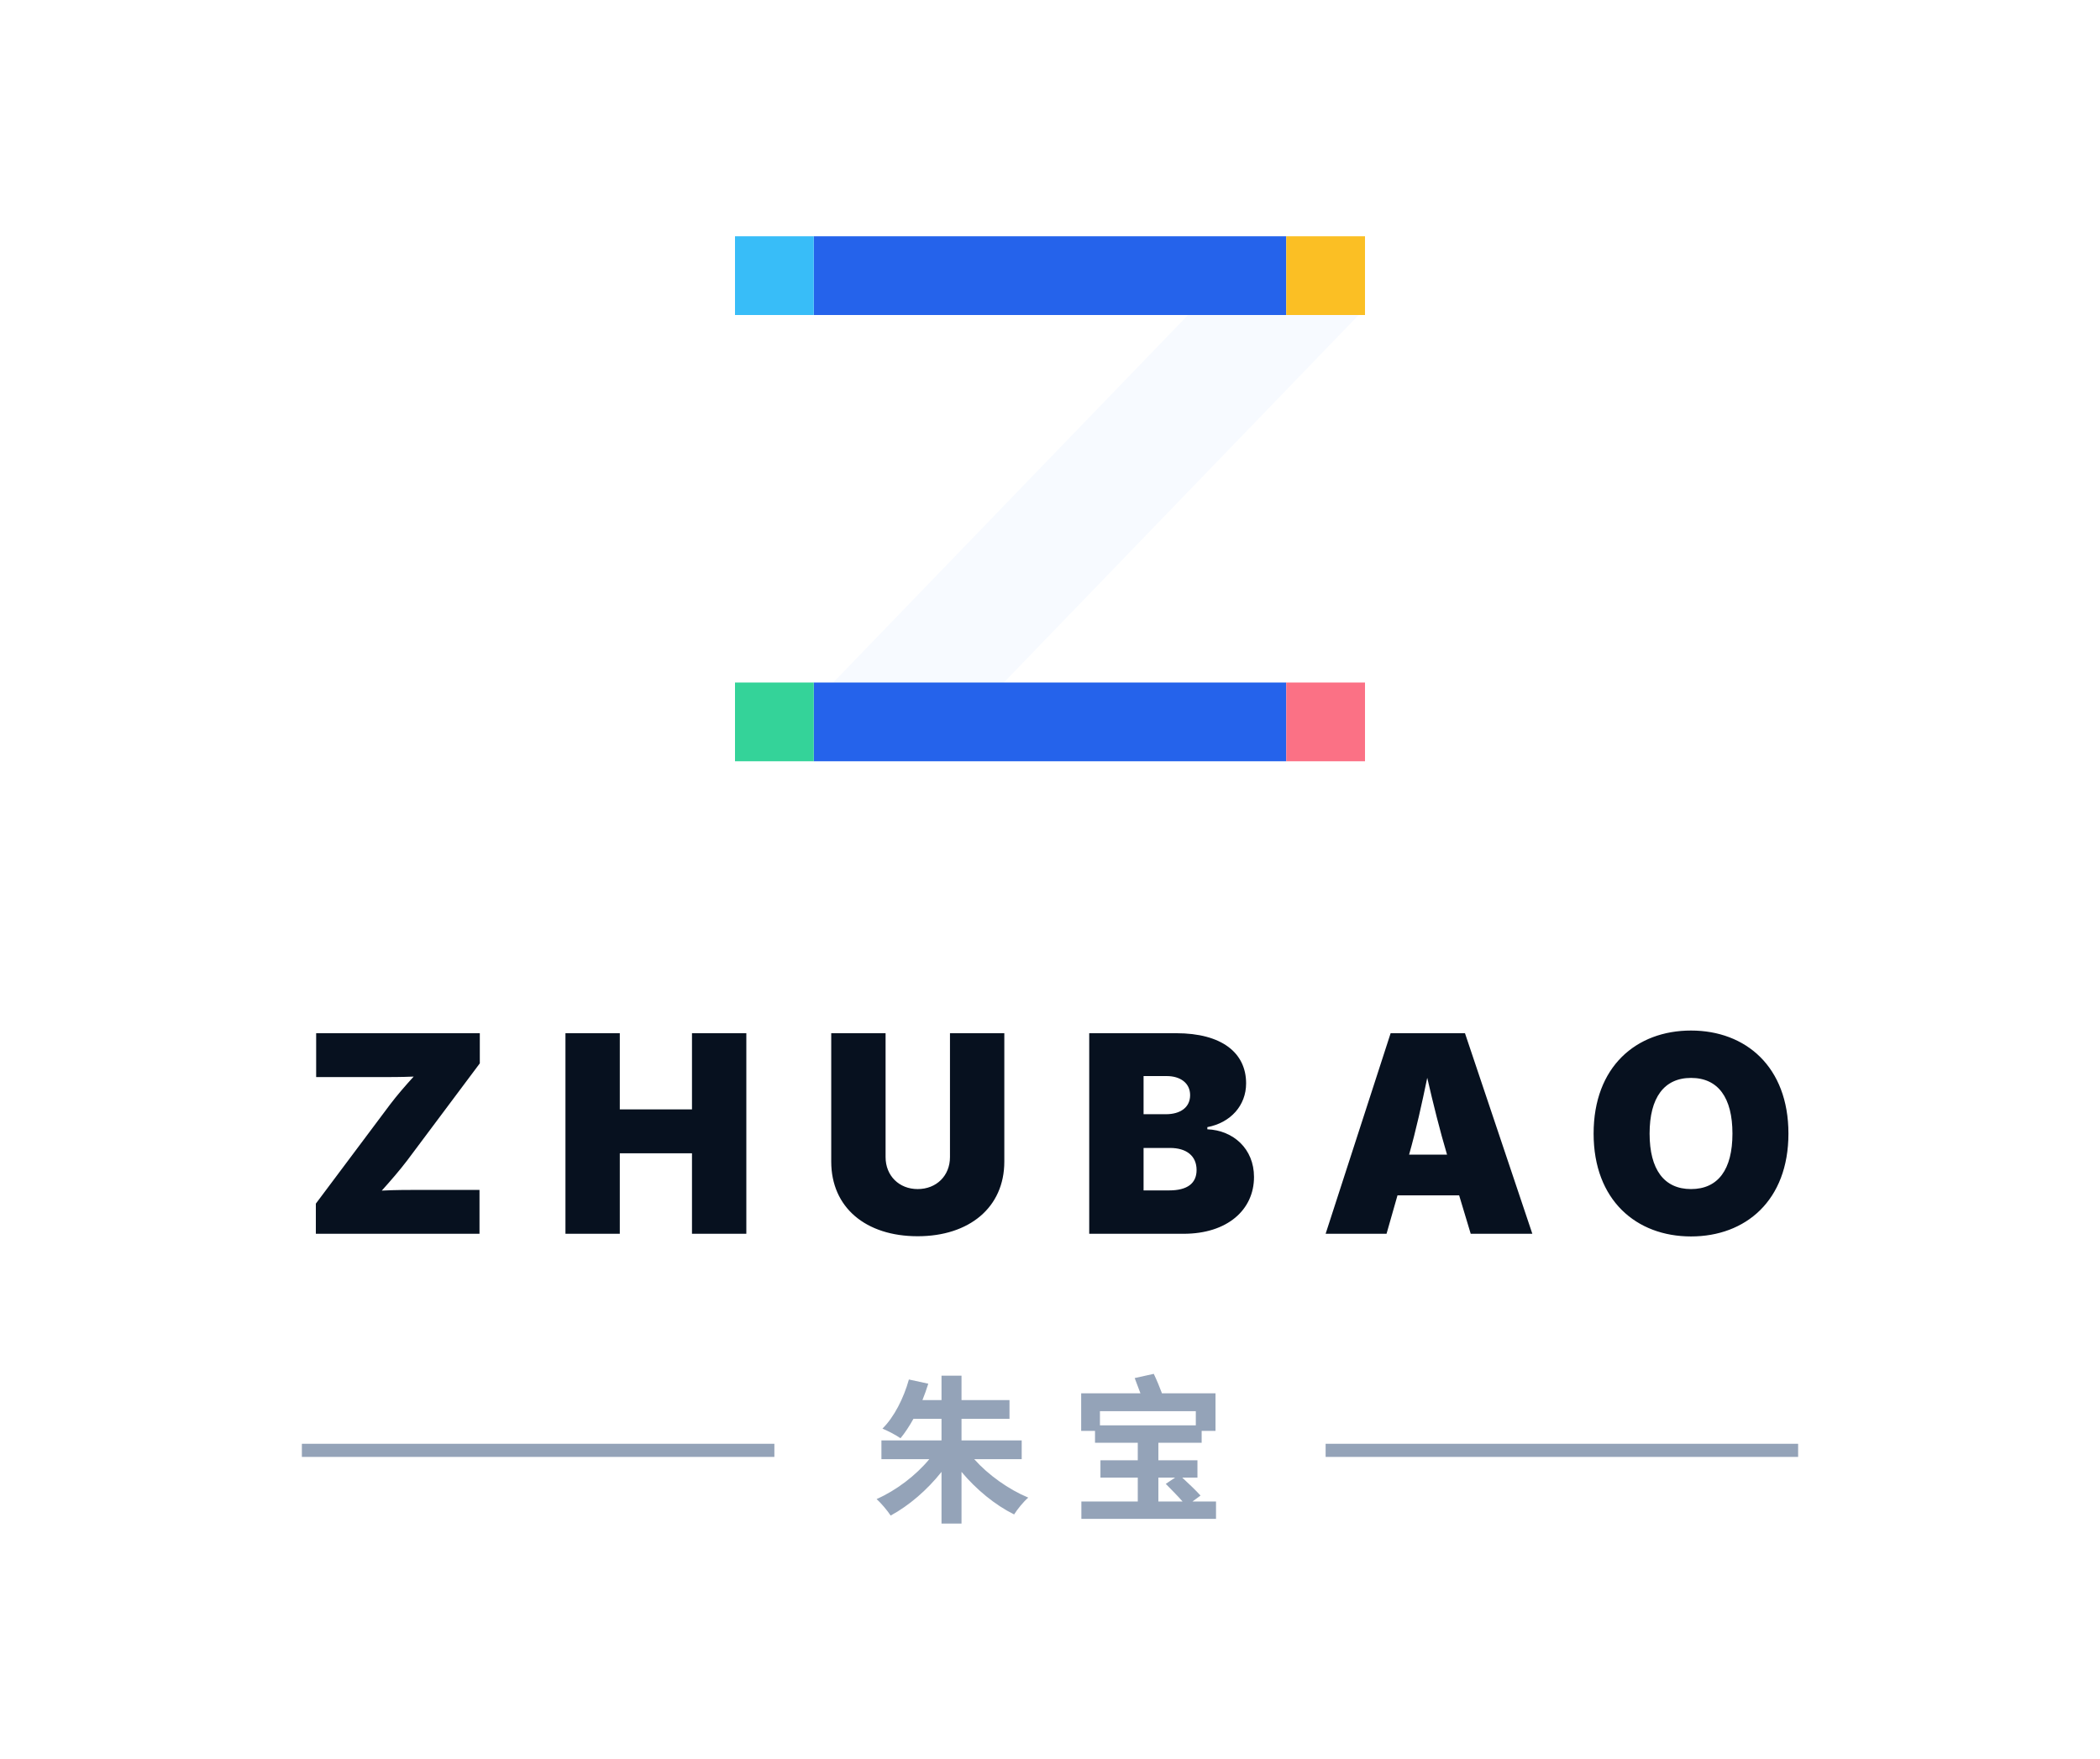
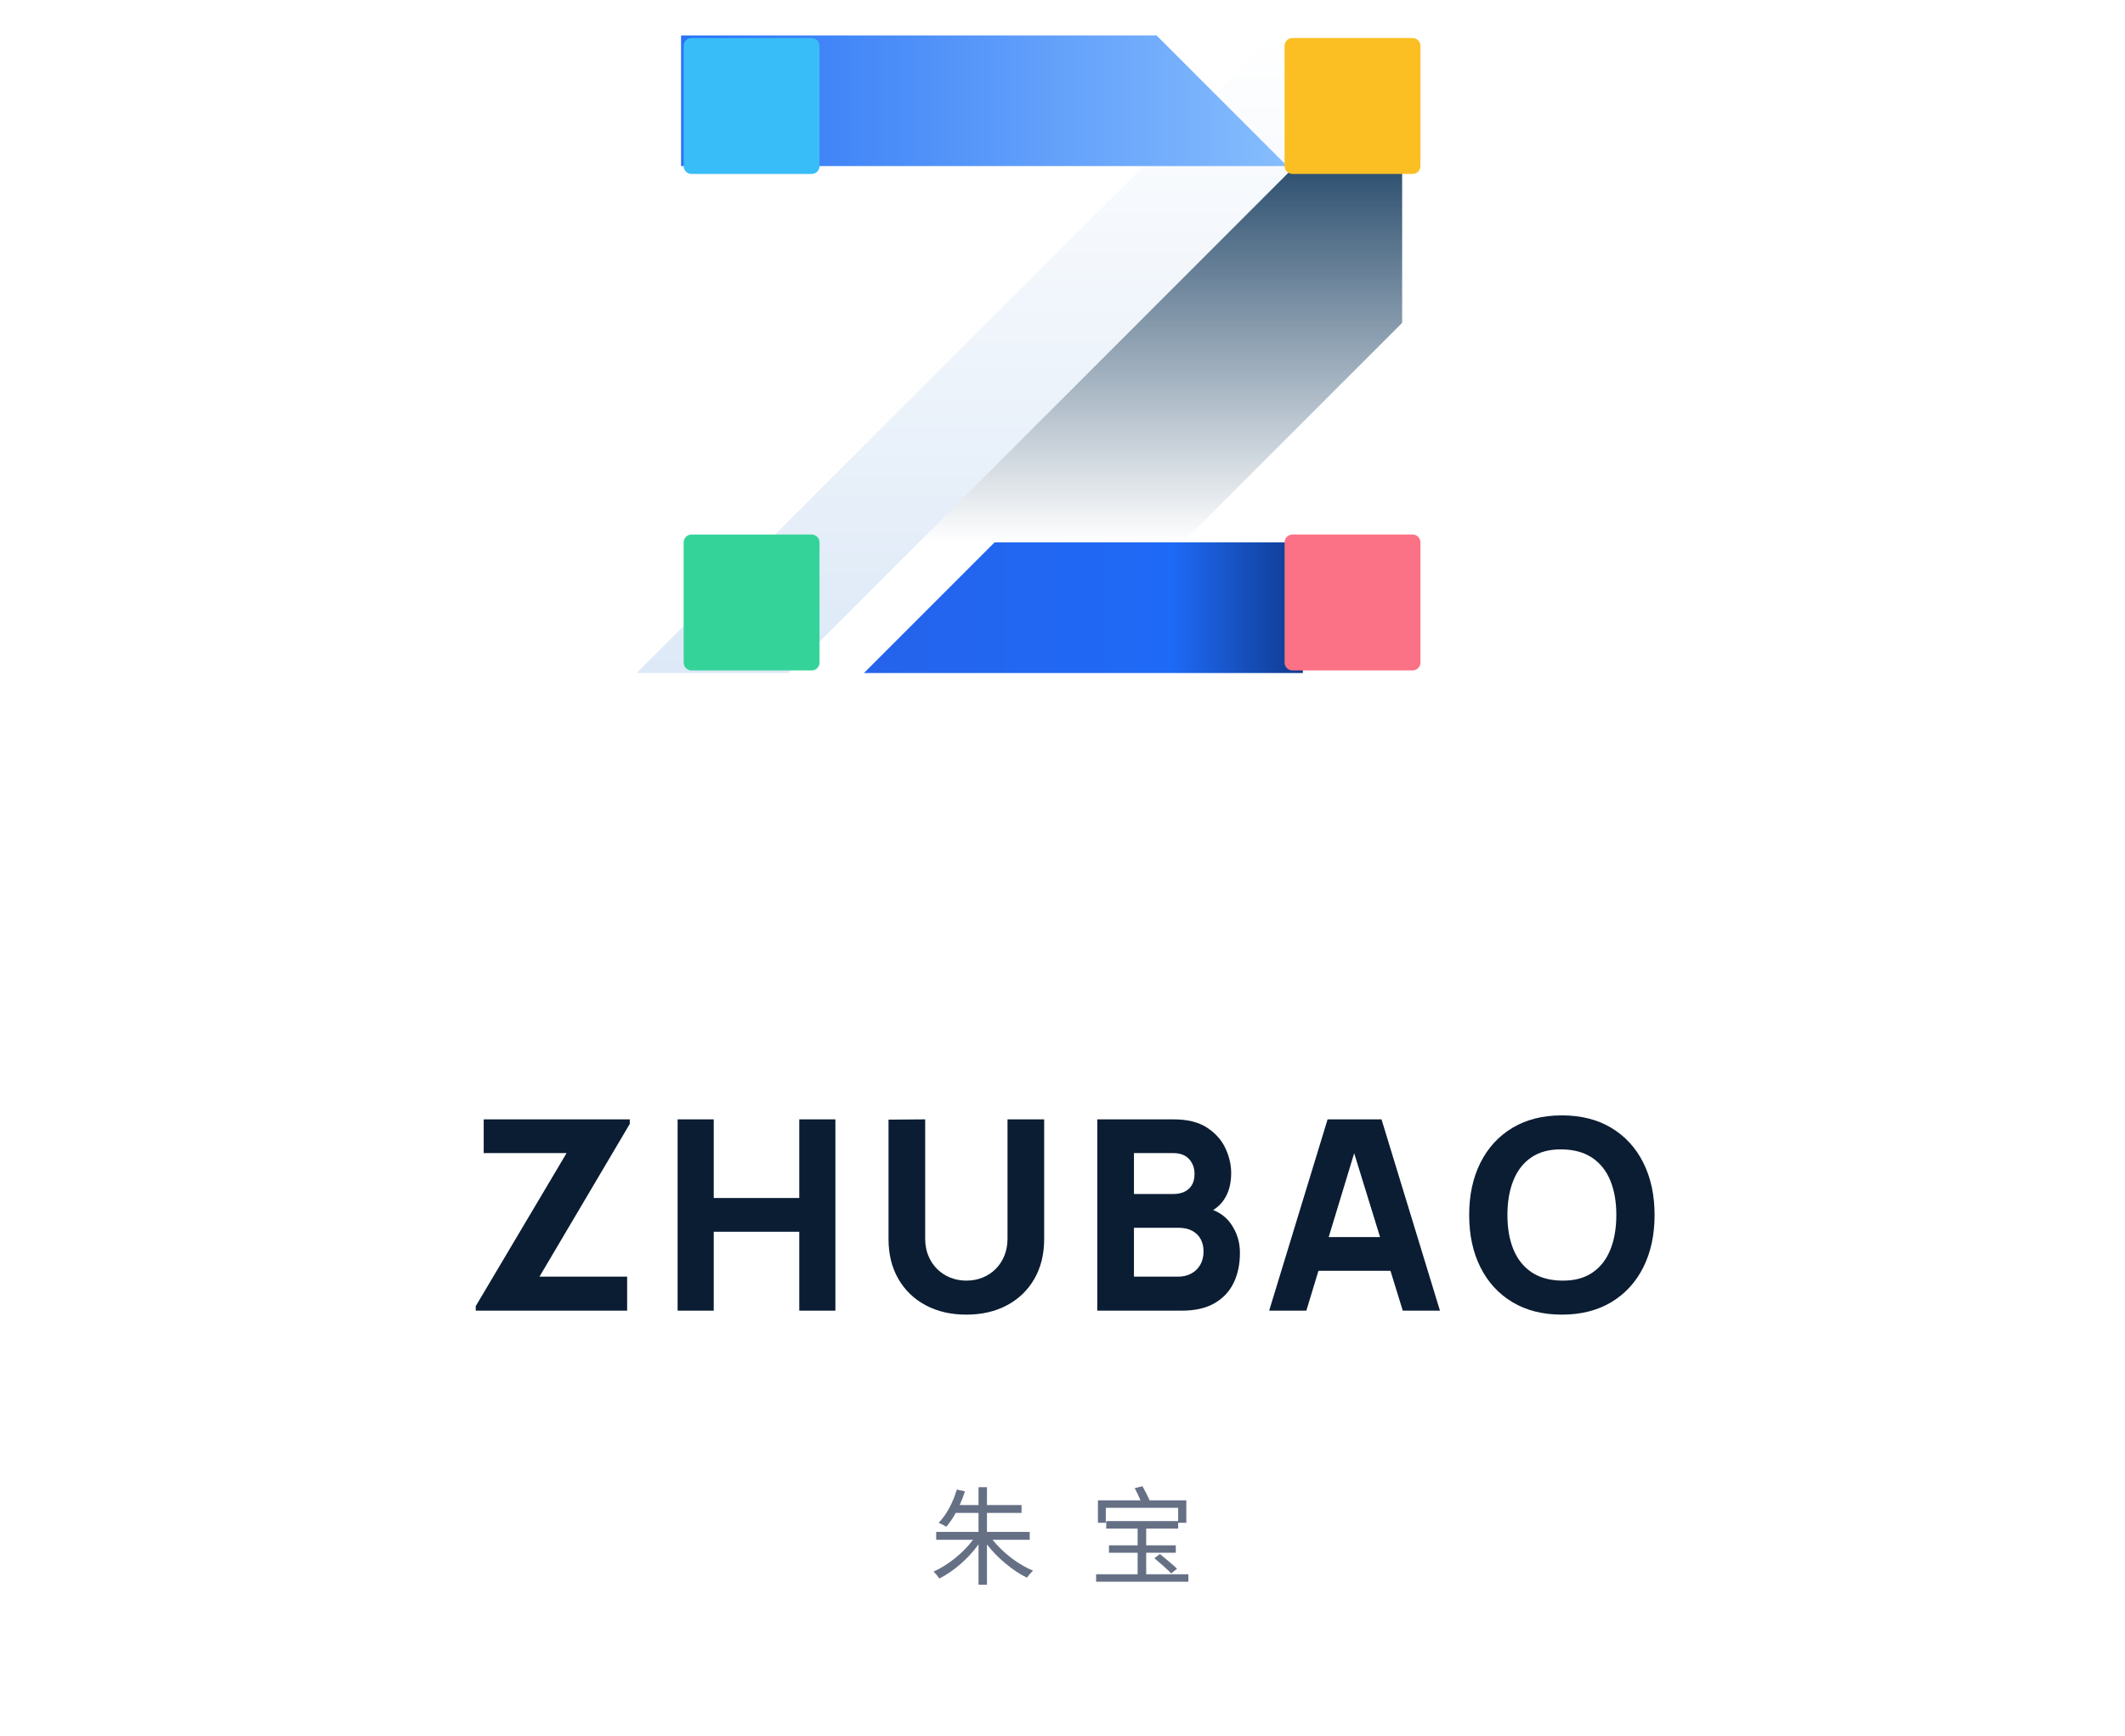
- <svg xmlns="http://www.w3.org/2000/svg" viewBox="0 0 320 268" role="img" aria-label="ZHUBAO">
-   <g transform="translate(112,28)">
-     <polygon points="70,19 96,19 40,77 14,77" fill="#F7FAFF" />
-     <rect x="12" y="8" width="72" height="12" fill="#2563EB" />
-     <rect x="12" y="76" width="72" height="12" fill="#2563EB" />
-     <rect x="0" y="8" width="12" height="12" fill="#38BDF8" />
-     <rect x="84" y="8" width="12" height="12" fill="#FBBF24" />
-     <rect x="0" y="76" width="12" height="12" fill="#34D399" />
-     <rect x="84" y="76" width="12" height="12" fill="#FB7185" />
+ <svg xmlns="http://www.w3.org/2000/svg" viewBox="0 0 240 196" role="img" aria-label="ZHUBAO">
+   <defs>
+     <linearGradient id="k-t" x1="0" y1="0" x2="1" y2="0">
+       <stop offset="0" stop-color="#2B73F6" />
+       <stop offset="1" stop-color="#86BDFD" />
+     </linearGradient>
+     <linearGradient id="k-d" x1="0" y1="0" x2="0" y2="1">
+       <stop offset="0" stop-color="#FFFFFF" />
+       <stop offset="1" stop-color="#DDE9F7" />
+     </linearGradient>
+     <linearGradient id="k-b" x1="0" y1="0" x2="1" y2="0">
+       <stop offset="0" stop-color="#2563EB" />
+       <stop offset=".7" stop-color="#1E6AF7" />
+       <stop offset="1" stop-color="#0F3A8C" />
+     </linearGradient>
+     <linearGradient id="k-s" x1="0" y1="0" x2="0" y2="1">
+       <stop offset="0" stop-color="#0B3358" stop-opacity=".85" />
+       <stop offset="1" stop-color="#0B3358" stop-opacity="0" />
+     </linearGradient>
+   </defs>
+   <g transform="translate(76.91803 4) scale(0.295082)">
+     <polygon points="227,0 285,0 41,244 -17,244" fill="url(#k-d)" />
+     <polygon points="233,52 276,52 276,110 192,194 91,194" fill="url(#k-s)" />
+     <polygon points="0,0 182,0 232,50 0,50" fill="url(#k-t)" />
+     <polygon points="120,194 238,194 238,244 70,244" fill="url(#k-b)" />
+     <rect x="1" y="1" width="52" height="52" rx="3" fill="#38BDF8" />
+     <rect x="231" y="1" width="52" height="52" rx="3" fill="#FBBF24" />
+     <rect x="1" y="191" width="52" height="52" rx="3" fill="#34D399" />
+     <rect x="231" y="191" width="52" height="52" rx="3" fill="#FB7185" />
  </g>
-   <text x="160" y="188" text-anchor="middle" font-family="Inter" font-weight="900" font-size="42" letter-spacing="9" fill="#07111F">ZHUBAO</text>
-   <line x1="46" y1="221" x2="118" y2="221" stroke="#94A3B8" stroke-width="2" />
-   <text x="160" y="230" text-anchor="middle" font-family="Noto Sans CJK SC" font-weight="700" font-size="24" letter-spacing="6" fill="#94A3B8">朱宝</text>
-   <line x1="202" y1="221" x2="274" y2="221" stroke="#94A3B8" stroke-width="2" />
+   <path transform="translate(52.23 148) scale(0.015 -0.015)" fill="#0B1D33" d="M100 0V34L784 1186H160V1440H1260V1406L580 256H1240V0Z" />
+   <path transform="translate(74.43 148) scale(0.015 -0.015)" fill="#0B1D33" d="M140 0V1440H412V848H1056V1440H1328V0H1056V594H412V0Z" />
+   <path transform="translate(98.25 148) scale(0.015 -0.015)" fill="#0B1D33" d="M726 -30Q552 -30 420.0 40.5Q288 111 214.0 239.0Q140 367 140 540V1438L416 1440V542Q416 471 440.0 413.0Q464 355 506.5 313.0Q549 271 605.5 248.5Q662 226 726 226Q792 226 848.5 249.0Q905 272 947.0 314.0Q989 356 1012.5 414.0Q1036 472 1036 542V1440H1312V540Q1312 367 1238.0 239.0Q1164 111 1032.0 40.5Q900 -30 726 -30Z" />
+   <path transform="translate(121.83 148) scale(0.015 -0.015)" fill="#0B1D33" d="M140 0V1440H716Q870 1440 965.0 1378.5Q1060 1317 1104.0 1224.0Q1148 1131 1148 1036Q1148 915 1093.5 835.0Q1039 755 944 728V778Q1079 750 1146.5 653.0Q1214 556 1214 436Q1214 307 1166.5 209.0Q1119 111 1022.0 55.5Q925 0 778 0ZM416 256H750Q805 256 848.0 279.5Q891 303 915.5 345.5Q940 388 940 446Q940 497 919.0 537.0Q898 577 855.5 600.5Q813 624 750 624H416ZM416 878H712Q758 878 794.0 894.0Q830 910 851.0 943.5Q872 977 872 1030Q872 1096 831.0 1141.0Q790 1186 712 1186H416Z" />
+   <path transform="translate(142.74 148) scale(0.015 -0.015)" fill="#0B1D33" d="M40 0 480 1440H886L1326 0H1046L654 1270H706L320 0ZM304 300V554H1064V300Z" />
+   <path transform="translate(165.03 148) scale(0.015 -0.015)" fill="#0B1D33" d="M758 -30Q542 -30 385.5 64.0Q229 158 144.5 327.0Q60 496 60 720Q60 944 144.5 1113.0Q229 1282 385.5 1376.0Q542 1470 758 1470Q974 1470 1130.5 1376.0Q1287 1282 1371.5 1113.0Q1456 944 1456 720Q1456 496 1371.5 327.0Q1287 158 1130.5 64.0Q974 -30 758 -30ZM758 226Q895 224 986.0 285.0Q1077 346 1122.5 458.0Q1168 570 1168 720Q1168 870 1122.5 980.0Q1077 1090 986.0 1151.0Q895 1212 758 1214Q621 1216 530.0 1155.0Q439 1094 393.5 982.0Q348 870 348 720Q348 570 393.5 460.0Q439 350 530.0 289.0Q621 228 758 226Z" />
+   <text x="120" y="178" text-anchor="middle" font-family="Noto Sans CJK SC, Source Han Sans SC, PingFang SC, sans-serif" font-size="12" letter-spacing="6" fill="#667085">朱宝</text>
</svg>
